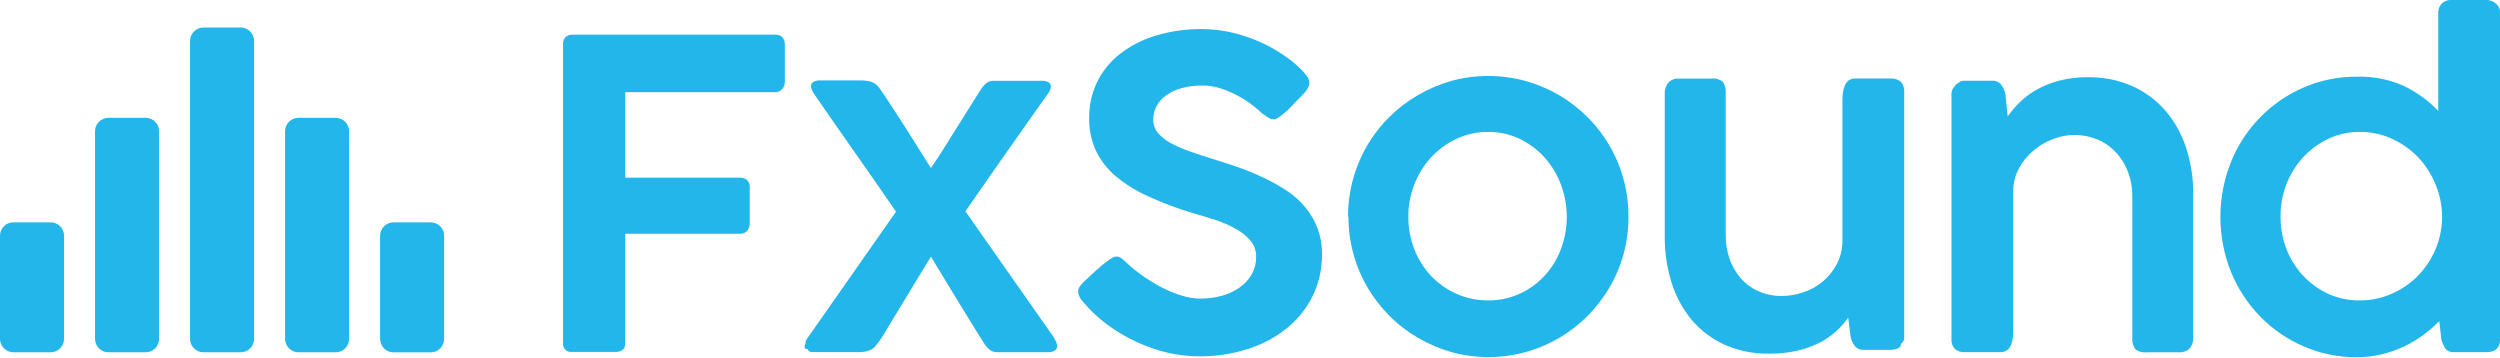
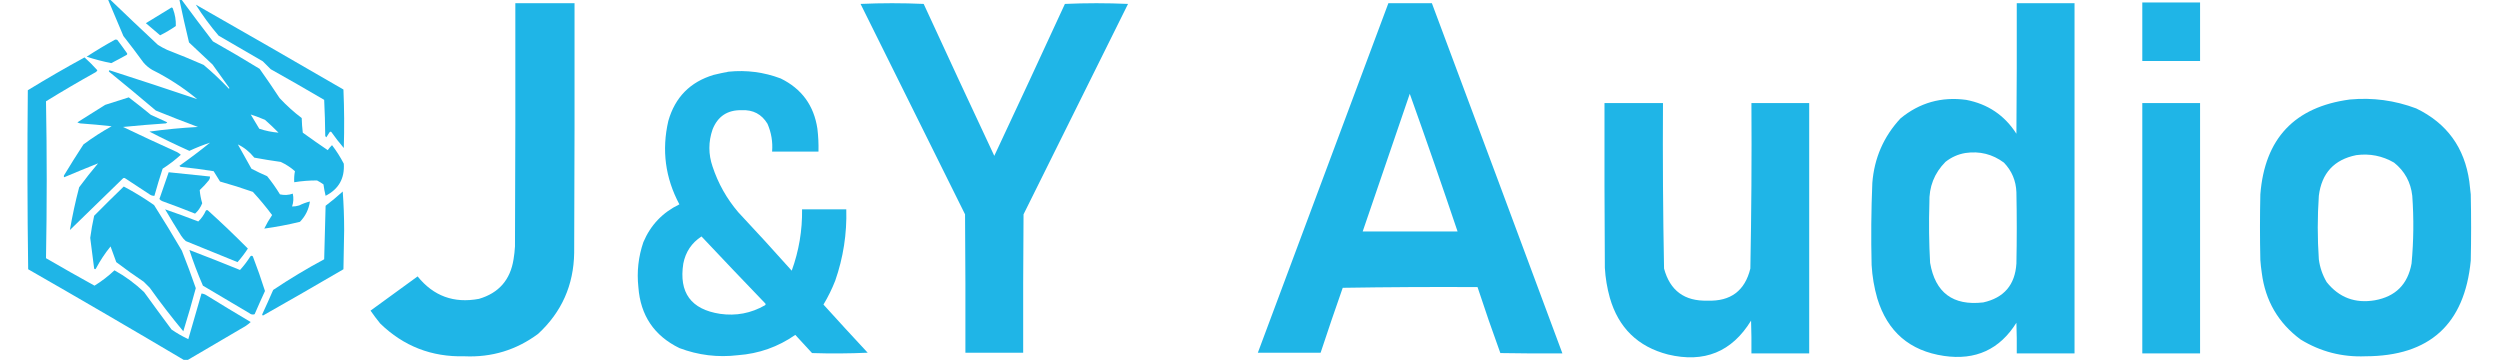
- <svg xmlns="http://www.w3.org/2000/svg" viewBox="0 0 526.19 75.15">
-   <defs>
-     <style>.cls-1{fill:#23B6EB;}</style>
-   </defs>
-   <g id="Layer_2" data-name="Layer 2">
-     <g id="Layer_1-2" data-name="Layer 1">
-       <rect class="cls-1" x="80" y="46.8" width="13.48" height="27.36" rx="2.83" />
-       <rect class="cls-1" x="60" y="24.8" width="13.48" height="49.35" rx="2.83" />
-       <rect class="cls-1" x="40" y="5.79" width="13.48" height="68.36" rx="2.83" />
-       <rect class="cls-1" x="20" y="24.8" width="13.48" height="49.35" rx="2.83" />
-       <rect class="cls-1" y="46.79" width="13.48" height="27.36" rx="2.83" />
-       <path class="cls-1" d="M118.51,9.36A2,2,0,0,1,119,7.85a2,2,0,0,1,1.37-.56h42.75q2.07,0,2.07,2.16v7.83a2.22,2.22,0,0,1-.54,1.46,1.86,1.86,0,0,1-1.53.66H131.61v18h7.33c1.53,0,3.12,0,4.77,0l4.77,0h7.34a2.16,2.16,0,0,1,1.39.47,1.9,1.9,0,0,1,.59,1.55v7.66a2.33,2.33,0,0,1-.52,1.46,1.73,1.73,0,0,1-1.42.65H131.61v23c0,1.26-.71,1.89-2.12,1.89h-9.18a1.68,1.68,0,0,1-1.8-1.89Z" />
-       <path class="cls-1" d="M170,73.49c-.45,0-.67-.18-.67-.54a1.71,1.71,0,0,1,.22-.68v-.14a1.33,1.33,0,0,1,.13-.53,4,4,0,0,1,.28-.45l18.63-26.6-4.66-6.73-4.23-6.05L175.66,26l-4.16-6a5.16,5.16,0,0,1-.59-1,2.14,2.14,0,0,1-.22-.86,1,1,0,0,1,.47-.88,2.88,2.88,0,0,1,1.6-.34h8.18a8.44,8.44,0,0,1,2.1.21,3.54,3.54,0,0,1,1.35.65,5,5,0,0,1,1,1.17l1.15,1.71Q189,24.35,191.3,28t4.63,7.38c.81-1.17,1.66-2.46,2.54-3.85s1.78-2.82,2.68-4.28L203.81,23q1.31-2.12,2.47-3.92a6.26,6.26,0,0,1,1.4-1.64A2.6,2.6,0,0,1,209.3,17h10a2.75,2.75,0,0,1,1.35.3,1,1,0,0,1,.54.92,2.57,2.57,0,0,1-.58,1.44c-1.48,2.07-2.89,4.08-4.26,6s-2.74,3.92-4.14,5.89l-4.3,6.13c-1.46,2.1-3,4.36-4.72,6.79q4.64,6.57,9.2,13.12t9.21,13.12a10.05,10.05,0,0,1,.63,1.1,2.45,2.45,0,0,1,.27,1.06,1.12,1.12,0,0,1-.45.89,2.53,2.53,0,0,1-1.58.37H209.93a2.55,2.55,0,0,1-1.62-.5,5.77,5.77,0,0,1-1.26-1.49l-1.17-1.84q-2.53-4.1-5-8.14T195.93,54L186,70.38A19.88,19.88,0,0,1,184.14,73a3.32,3.32,0,0,1-1.26.79,6.29,6.29,0,0,1-1.53.31,14.61,14.61,0,0,1-1.62,0c-.54,0-1.07,0-1.58,0h-7.24A.88.88,0,0,1,170,73.49Z" />
-       <path class="cls-1" d="M268.12,25.11a2.13,2.13,0,0,1-1.08-.29,11.46,11.46,0,0,1-1.13-.79l-.09,0a22.47,22.47,0,0,0-2.2-1.89,22.72,22.72,0,0,0-3-1.94A22,22,0,0,0,257,18.63a12.44,12.44,0,0,0-3.9-.63,16.15,16.15,0,0,0-4.45.56,10.37,10.37,0,0,0-3.24,1.53,6.67,6.67,0,0,0-2,2.28,6,6,0,0,0-.68,2.79,4.26,4.26,0,0,0,1,2.83,9.31,9.31,0,0,0,2.74,2.16,26.54,26.54,0,0,0,4,1.73q2.25.79,4.73,1.56,2.83.86,5.62,1.84a51.12,51.12,0,0,1,5.34,2.23A37.61,37.61,0,0,1,271,40.25a18.11,18.11,0,0,1,3.81,3.47,16,16,0,0,1,2.52,4.36,15.21,15.21,0,0,1,.92,5.42,19.54,19.54,0,0,1-2,8.87,20.13,20.13,0,0,1-5.47,6.77,24.82,24.82,0,0,1-8.19,4.32A32.72,32.72,0,0,1,252.46,75a29.82,29.82,0,0,1-6.89-.81A33.42,33.42,0,0,1,239,71.87a35.41,35.41,0,0,1-6-3.58,30,30,0,0,1-5-4.71v.05l-.09-.18a3.28,3.28,0,0,1-1-2.07,1.79,1.79,0,0,1,.27-.94,5.35,5.35,0,0,1,.81-1L229.51,58c.45-.39.93-.82,1.44-1.3a19.78,19.78,0,0,1,1.53-1.31,17.06,17.06,0,0,1,1.42-1,2.13,2.13,0,0,1,1-.4,1.9,1.9,0,0,1,1.17.4,8.44,8.44,0,0,1,.9.77l.18.18h0a31.21,31.21,0,0,0,3.53,2.83,37,37,0,0,0,4,2.41,24,24,0,0,0,4.12,1.66,13.31,13.31,0,0,0,3.84.61,16.52,16.52,0,0,0,4.64-.63,11.84,11.84,0,0,0,3.73-1.78,8.47,8.47,0,0,0,2.48-2.76,7.3,7.3,0,0,0,.9-3.61,5.16,5.16,0,0,0-1.17-3.39,10.66,10.66,0,0,0-3.06-2.48A24,24,0,0,0,256,46.35q-2.37-.76-4.75-1.44a71.82,71.82,0,0,1-9.61-3.6A29.4,29.4,0,0,1,234.73,37a16.29,16.29,0,0,1-4.12-5.4,16.06,16.06,0,0,1-1.37-6.73,17.05,17.05,0,0,1,1.69-7.63,16.87,16.87,0,0,1,4.79-5.89,23.1,23.1,0,0,1,7.47-3.83A32.6,32.6,0,0,1,253,6.12a28.79,28.79,0,0,1,8.33,1.28,32.69,32.69,0,0,1,7.83,3.54c.72.44,1.45,1,2.2,1.52s1.44,1.15,2.07,1.74a12,12,0,0,1,1.56,1.71,2.59,2.59,0,0,1,.6,1.42,2.54,2.54,0,0,1-.27,1.1,4.33,4.33,0,0,1-.67,1l-1.35,1.44v-.05c-.45.49-.92,1-1.4,1.49a16.52,16.52,0,0,1-1.44,1.37c-.48.41-.91.75-1.3,1A1.85,1.85,0,0,1,268.12,25.11Z" />
-       <path class="cls-1" d="M283.73,45.63a29.42,29.42,0,0,1,8.68-21,30,30,0,0,1,6-4.59,30.69,30.69,0,0,1,7-3,29.76,29.76,0,0,1,15.67,0,29.58,29.58,0,0,1,13,7.56,29.36,29.36,0,0,1,8.67,21,29.13,29.13,0,0,1-4,14.92,30.65,30.65,0,0,1-4.63,6,29.36,29.36,0,0,1-13,7.58,29.49,29.49,0,0,1-15.67,0,29.84,29.84,0,0,1-7-3,29,29,0,0,1-6-4.61,30.27,30.27,0,0,1-4.63-6,29.27,29.27,0,0,1-4-14.92Zm12.69,0a18.56,18.56,0,0,0,1.26,6.82,17.26,17.26,0,0,0,3.51,5.6,16.71,16.71,0,0,0,5.34,3.78,16.08,16.08,0,0,0,6.72,1.4,15.66,15.66,0,0,0,6.6-1.4,16.4,16.4,0,0,0,5.24-3.78,17.26,17.26,0,0,0,3.44-5.6,19.32,19.32,0,0,0,0-13.62,18,18,0,0,0-3.44-5.69,16.77,16.77,0,0,0-5.24-3.91,15,15,0,0,0-6.6-1.46,15.37,15.37,0,0,0-6.72,1.46,17.07,17.07,0,0,0-5.34,3.91,18,18,0,0,0-3.51,5.69A18.65,18.65,0,0,0,296.42,45.63Z" />
-       <path class="cls-1" d="M400.1,72.36a.94.94,0,0,1-.33.77,2.16,2.16,0,0,1-.84.38,5.91,5.91,0,0,1-1.08.13l-1,0h-4.55a2.25,2.25,0,0,1-1.93-.84,4.69,4.69,0,0,1-.86-1.91L389,66.83a16.19,16.19,0,0,1-6,5.28,20,20,0,0,1-4.65,1.69,25.8,25.8,0,0,1-6,.63,22.18,22.18,0,0,1-9.45-1.91,19.81,19.81,0,0,1-6.86-5.22,23,23,0,0,1-4.21-7.81,31.54,31.54,0,0,1-1.44-9.67v-30a3.49,3.49,0,0,1,.77-2.45,2.81,2.81,0,0,1,2.2-.83h6.84a3.23,3.23,0,0,1,2.41.67,3.58,3.58,0,0,1,.61,2.39v30a15.09,15.09,0,0,0,.74,4.66,12.51,12.51,0,0,0,2.23,4.07,10.94,10.94,0,0,0,3.71,2.88,11.81,11.81,0,0,0,5.2,1.08,14.16,14.16,0,0,0,4.32-.72,12.57,12.57,0,0,0,4.09-2.2,12.16,12.16,0,0,0,3.06-3.72,10.67,10.67,0,0,0,1.22-5.19V21.24a15.16,15.16,0,0,1,.09-1.64,5.54,5.54,0,0,1,.38-1.53,3,3,0,0,1,.81-1.13,2.2,2.2,0,0,1,1.42-.42h7.42a3,3,0,0,1,2.19.72,2.8,2.8,0,0,1,.69,2V71A1.49,1.49,0,0,1,400.1,72.36Z" />
-       <path class="cls-1" d="M411.31,18.27a2.48,2.48,0,0,1,1-.9,1.52,1.52,0,0,1,1.08-.38l1.35,0h4.55a2.24,2.24,0,0,1,1.93.86,4.92,4.92,0,0,1,.86,1.89l.49,4.77a20.25,20.25,0,0,1,2.55-3,17.08,17.08,0,0,1,3.57-2.65,20.48,20.48,0,0,1,4.73-1.89,22.85,22.85,0,0,1,6-.72,22.37,22.37,0,0,1,9.45,1.91,20.19,20.19,0,0,1,7,5.25,22.7,22.7,0,0,1,4.29,7.83,31,31,0,0,1,1.47,9.67v30a3.42,3.42,0,0,1-.77,2.43,2.88,2.88,0,0,1-2.2.81h-6.84a3.24,3.24,0,0,1-2.41-.68,3.55,3.55,0,0,1-.61-2.38v-30a13.75,13.75,0,0,0-.81-4.65,12.73,12.73,0,0,0-2.36-4.07,11.49,11.49,0,0,0-3.85-2.88,12.6,12.6,0,0,0-9.61-.25,14,14,0,0,0-4.07,2.36A13,13,0,0,0,425,35.3a10.34,10.34,0,0,0-1.26,4.93V69.39a16.32,16.32,0,0,1-.09,1.71,5.36,5.36,0,0,1-.38,1.53,2.66,2.66,0,0,1-.83,1.08,2.28,2.28,0,0,1-1.4.41h-7.42a3,3,0,0,1-2.19-.7,2.73,2.73,0,0,1-.69-2V19.62A2.3,2.3,0,0,1,411.31,18.27Z" />
-       <path class="cls-1" d="M513.41,67.59a29.15,29.15,0,0,1-3.49,3A24.54,24.54,0,0,1,505.83,73a25.63,25.63,0,0,1-4.64,1.6,21.85,21.85,0,0,1-5.1.58,27.59,27.59,0,0,1-11.32-2.32,28.83,28.83,0,0,1-9.14-6.32,29.32,29.32,0,0,1-6.09-9.38,31.13,31.13,0,0,1,0-23,28.83,28.83,0,0,1,15.23-15.71,27.75,27.75,0,0,1,11.32-2.31A22.65,22.65,0,0,1,505.76,18a24.89,24.89,0,0,1,7.43,5.34V2.7a2.7,2.7,0,0,1,.72-1.93A2.71,2.71,0,0,1,516,0h7.38a3,3,0,0,1,1.93.74,2.42,2.42,0,0,1,.9,2V71.42c0,1.79-1,2.7-2.88,2.7h-6.75a2.15,2.15,0,0,1-1.84-.68,6.78,6.78,0,0,1-.9-2ZM480,45.63a18.56,18.56,0,0,0,1.26,6.82,17.26,17.26,0,0,0,3.51,5.6A16.9,16.9,0,0,0,490,61.83a15.74,15.74,0,0,0,6.64,1.4,16.55,16.55,0,0,0,6.71-1.38,17.45,17.45,0,0,0,5.49-3.73,18.21,18.21,0,0,0,3.71-5.49A17.67,17.67,0,0,0,514,46v-.32a17.55,17.55,0,0,0-1.35-6.8A18.48,18.48,0,0,0,509,33.14a17.92,17.92,0,0,0-5.51-3.91,16,16,0,0,0-6.82-1.46A15.05,15.05,0,0,0,490,29.23a17.29,17.29,0,0,0-5.28,3.91,18,18,0,0,0-3.51,5.69A18.65,18.65,0,0,0,480,45.63Z" />
-     </g>
+ <svg xmlns="http://www.w3.org/2000/svg" version="1.1" width="3505px" height="505px" style="shape-rendering:geometricPrecision; text-rendering:geometricPrecision; image-rendering:optimizeQuality; fill-rule:evenodd; clip-rule:evenodd">
+   <g>
+     <path style="opacity:1" fill="#1fb5e7" d="M 151.5,-0.5 C 152.5,-0.5 153.5,-0.5 154.5,-0.5C 176.635,20.8 198.969,41.967 221.5,63C 225.674,65.588 230.007,67.921 234.5,70C 251.661,76.609 268.661,83.609 285.5,91C 297.937,101.435 309.771,112.602 321,124.5C 321.667,123.833 321.667,123.167 321,122.5C 313.333,111.833 305.667,101.167 298,90.5C 286.917,80.148 275.917,69.815 265,59.5C 260.179,39.558 255.679,19.558 251.5,-0.5C 252.5,-0.5 253.5,-0.5 254.5,-0.5C 268.926,19.105 283.592,38.605 298.5,58C 320.593,70.435 342.427,83.268 364,96.5C 373.581,109.993 382.914,123.66 392,137.5C 401.578,147.769 411.911,157.102 423,165.5C 423.186,172.414 423.686,179.247 424.5,186C 436.028,194.361 447.695,202.528 459.5,210.5C 461.273,207.94 463.273,205.607 465.5,203.5C 471.736,211.623 477.236,220.29 482,229.5C 483.347,250.144 474.847,265.144 456.5,274.5C 455.238,269.224 454.238,263.891 453.5,258.5C 450.632,256.468 447.632,254.635 444.5,253C 433.776,252.936 423.11,253.769 412.5,255.5C 412.195,250.238 412.529,245.072 413.5,240C 407.438,234.642 400.771,230.309 393.5,227C 381.108,225.278 368.774,223.278 356.5,221C 349.853,212.778 342.186,206.611 333.5,202.5C 339.833,213.833 346.167,225.167 352.5,236.5C 359.67,240.282 367.003,243.782 374.5,247C 381.083,255.084 387.083,263.584 392.5,272.5C 398.605,273.902 404.605,273.569 410.5,271.5C 411.825,277.6 411.492,283.6 409.5,289.5C 412.91,289.543 416.243,289.043 419.5,288C 424.314,285.59 429.314,283.756 434.5,282.5C 432.895,293.542 428.229,303.042 420.5,311C 403.983,315.004 387.316,318.17 370.5,320.5C 373.668,313.97 377.335,307.636 381.5,301.5C 373.065,290.229 364.065,279.396 354.5,269C 339.325,263.664 323.992,258.831 308.5,254.5C 305.4,249.655 302.4,244.821 299.5,240C 284.225,237.562 268.891,235.562 253.5,234C 252.692,233.692 252.025,233.192 251.5,232.5C 266.154,222.164 280.487,211.331 294.5,200C 284.714,203.215 275.048,207.048 265.5,211.5C 246.564,203.032 227.897,194.032 209.5,184.5C 232.049,181.393 254.716,179.226 277.5,178C 257.752,170.629 238.085,162.962 218.5,155C 197.018,136.762 175.351,118.762 153.5,101C 152.289,100.107 152.289,99.274 153.5,98.5C 194.72,111.741 235.72,125.241 276.5,139C 257.119,122.972 236.119,109.305 213.5,98C 208.748,95.252 204.581,91.752 201,87.5C 191.91,74.987 182.576,62.654 173,50.5C 165.721,33.483 158.555,16.483 151.5,-0.5 Z M 351.5,160.5 C 358.247,162.695 364.914,165.195 371.5,168C 378.025,173.769 384.358,179.769 390.5,186C 381.318,185.263 372.318,183.43 363.5,180.5C 359.489,173.806 355.489,167.139 351.5,160.5 Z" />
+   </g>
+   <g>
+     <path style="opacity:1" fill="#1fb5e7" d="M 3003.5,3.5 C 3030.5,3.5 3057.5,3.5 3084.5,3.5C 3084.5,30.833 3084.5,58.167 3084.5,85.5C 3057.5,85.5 3030.5,85.5 3003.5,85.5C 3003.5,58.167 3003.5,30.833 3003.5,3.5 Z" />
+   </g>
+   <g>
+     <path style="opacity:1" fill="#1fb5e7" d="M 722.5,4.5 C 750.167,4.5 777.833,4.5 805.5,4.5C 805.667,121.167 805.5,237.834 805,354.5C 804.301,399.715 787.467,437.548 754.5,468C 723.903,490.75 689.403,501.25 651,499.5C 605.062,500.64 565.729,485.307 533,453.5C 528.257,447.679 523.757,441.679 519.5,435.5C 541.5,419.5 563.5,403.5 585.5,387.5C 607.66,415.06 636.327,425.56 671.5,419C 699.331,410.828 715.497,392.328 720,363.5C 720.997,357.539 721.663,351.539 722,345.5C 722.5,231.834 722.667,118.167 722.5,4.5 Z" />
+   </g>
+   <g>
+     <path style="opacity:1" fill="#1fb5e7" d="M 1206.5,5.5 C 1235.9,4.168 1265.4,4.168 1295,5.5C 1327.73,76.62 1360.73,147.62 1394,218.5C 1427.27,147.62 1460.27,76.62 1493,5.5C 1522.43,4.172 1551.93,4.172 1581.5,5.5C 1532.67,103.833 1483.83,202.167 1435,300.5C 1434.5,365.166 1434.33,429.832 1434.5,494.5C 1407.5,494.5 1380.5,494.5 1353.5,494.5C 1353.67,429.832 1353.5,365.166 1353,300.5C 1304.24,202.019 1255.41,103.686 1206.5,5.5 Z" />
+   </g>
+   <g>
+     <path style="opacity:1" fill="#1fb5e7" d="M 1946.5,4.5 C 1966.83,4.5 1987.17,4.5 2007.5,4.5C 2068.7,168.089 2129.7,331.756 2190.5,495.5C 2161.5,495.667 2132.5,495.5 2103.5,495C 2092.33,464.335 2081.67,433.502 2071.5,402.5C 2008.5,402.167 1945.5,402.5 1882.5,403.5C 1871.87,433.759 1861.53,464.093 1851.5,494.5C 1822.17,494.5 1792.83,494.5 1763.5,494.5C 1824.49,331.177 1885.49,167.844 1946.5,4.5 Z M 1976.5,131.5 C 1999.41,195.546 2021.74,259.879 2043.5,324.5C 1999.17,324.5 1954.83,324.5 1910.5,324.5C 1932.5,260.178 1954.5,195.845 1976.5,131.5 Z" />
+   </g>
+   <g>
+     <path style="opacity:1" fill="#1fb5e7" d="M 2827.5,4.5 C 2854.5,4.5 2881.5,4.5 2908.5,4.5C 2908.5,168.167 2908.5,331.833 2908.5,495.5C 2881.5,495.5 2854.5,495.5 2827.5,495.5C 2827.67,481.163 2827.5,466.829 2827,452.5C 2803.57,489.956 2769.74,505.456 2725.5,499C 2677.43,491.937 2646.26,465.104 2632,418.5C 2627.57,403.137 2624.9,387.47 2624,371.5C 2623.07,333.146 2623.4,294.813 2625,256.5C 2627.72,221.586 2640.88,191.42 2664.5,166C 2691.2,143.998 2721.87,135.331 2756.5,140C 2786.9,145.771 2810.4,161.604 2827,187.5C 2827.5,126.501 2827.67,65.501 2827.5,4.5 Z M 2755.5,214.5 C 2775.48,211.59 2793.48,216.09 2809.5,228C 2820.57,239.536 2826.41,253.369 2827,269.5C 2827.67,302.833 2827.67,336.167 2827,369.5C 2825.12,399.374 2809.62,417.541 2780.5,424C 2738.06,428.885 2713.23,410.385 2706,368.5C 2704.46,340.52 2704.12,312.52 2705,284.5C 2704.34,262.001 2711.84,242.835 2727.5,227C 2735.83,220.398 2745.16,216.231 2755.5,214.5 Z" />
+   </g>
+   <g>
+     <path style="opacity:1" fill="#1fb5e7" d="M 274.5,6.5 C 343.636,45.902 412.636,85.569 481.5,125.5C 482.667,152.827 482.833,180.161 482,207.5C 475.804,200.271 469.971,192.771 464.5,185C 463.551,184.383 462.718,184.549 462,185.5C 460.5,187.833 459,190.167 457.5,192.5C 456.808,191.975 456.308,191.308 456,190.5C 455.826,173.593 455.326,156.759 454.5,140C 429.663,125.414 404.663,111.081 379.5,97C 375.833,93.333 372.167,89.667 368.5,86C 347.833,74 327.167,62 306.5,50C 294.716,36.241 284.049,21.741 274.5,6.5 Z" />
+   </g>
+   <g>
+     <path style="opacity:1" fill="#1fb5e7" d="M 240.5,10.5 C 241.586,10.62 242.253,11.287 242.5,12.5C 245.466,20.332 246.8,28.332 246.5,36.5C 239.496,41.337 232.163,45.671 224.5,49.5C 217.833,43.833 211.167,38.167 204.5,32.5C 216.528,25.155 228.528,17.822 240.5,10.5 Z" />
+   </g>
+   <g>
+     <path style="opacity:1" fill="#1fb5e7" d="M 161.5,55.5 C 162.552,55.35 163.552,55.517 164.5,56C 169.122,62.078 173.622,68.245 178,74.5C 178.617,75.449 178.451,76.282 177.5,77C 170.397,80.968 163.23,84.801 156,88.5C 144.29,86.198 132.79,83.198 121.5,79.5C 134.53,70.986 147.863,62.986 161.5,55.5 Z" />
+   </g>
+   <g>
+     <path style="opacity:1" fill="#1fb5e7" d="M 263.5,504.5 C 261.5,504.5 259.5,504.5 257.5,504.5C 185.224,461.689 112.558,419.355 39.5,377.5C 38.333,293.835 38.167,210.169 39,126.5C 65.091,110.535 91.591,95.202 118.5,80.5C 124.833,86.167 130.833,92.167 136.5,98.5C 136.023,99.478 135.357,100.311 134.5,101C 110.838,114.162 87.505,127.829 64.5,142C 65.833,215.333 65.833,288.667 64.5,362C 87.042,375.103 109.708,387.936 132.5,400.5C 142.52,394.324 151.854,387.157 160.5,379C 175.469,387.273 189.303,397.44 202,409.5C 214.711,427.089 227.545,444.589 240.5,462C 247.958,467.146 255.791,471.646 264,475.5C 270.275,454.178 276.442,432.844 282.5,411.5C 285.016,411.755 287.35,412.589 289.5,414C 310.035,426.699 330.702,439.199 351.5,451.5C 349.334,453.493 347.001,455.327 344.5,457C 317.437,472.86 290.437,488.693 263.5,504.5 Z" />
+   </g>
+   <g>
+     <path style="opacity:1" fill="#1fb5e7" d="M 1021.5,100.5 C 1046.63,97.963 1070.97,101.129 1094.5,110C 1123.97,124.415 1141.14,147.915 1146,180.5C 1147.28,191.127 1147.78,201.793 1147.5,212.5C 1125.83,212.5 1104.17,212.5 1082.5,212.5C 1083.57,198.931 1081.41,185.931 1076,173.5C 1067.83,160.08 1055.83,153.746 1040,154.5C 1020,153.995 1006.33,162.995 999,181.5C 993.071,198.818 993.071,216.151 999,233.5C 1006.88,257.264 1018.88,278.598 1035,297.5C 1060.37,324.534 1085.37,351.867 1110,379.5C 1120.08,351.751 1124.92,323.084 1124.5,293.5C 1145.17,293.5 1165.83,293.5 1186.5,293.5C 1187.44,327.789 1182.27,361.122 1171,393.5C 1166.43,405.144 1160.93,416.311 1154.5,427C 1174.98,449.65 1195.65,472.15 1216.5,494.5C 1190.51,495.667 1164.51,495.833 1138.5,495C 1130.67,486.5 1122.83,478 1115,469.5C 1090.87,486.323 1064.04,495.823 1034.5,498C 1006.3,501.35 978.962,498.016 952.5,488C 917.061,470.668 897.894,442.168 895,402.5C 892.661,380.955 894.994,359.955 902,339.5C 912.162,315.504 928.995,297.838 952.5,286.5C 932.698,249.455 927.532,210.455 937,169.5C 946.429,136.405 967.595,114.905 1000.5,105C 1007.59,103.269 1014.59,101.769 1021.5,100.5 Z M 983.5,331.5 C 1013.1,362.938 1042.93,394.271 1073,425.5C 1073.62,426.449 1073.45,427.282 1072.5,428C 1052.95,439.204 1031.95,443.204 1009.5,440C 968.79,433.759 951.623,410.259 958,369.5C 961.21,353.151 969.71,340.484 983.5,331.5 Z" />
+   </g>
+   <g>
+     <path style="opacity:1" fill="#1fb5e7" d="M 180.5,136.5 C 190.939,144.429 201.273,152.595 211.5,161C 219.197,164.517 226.864,168.017 234.5,171.5C 233.975,172.192 233.308,172.692 232.5,173C 212.472,174.357 192.472,176.024 172.5,178C 196.713,189.607 221.046,200.94 245.5,212C 248.533,213.178 251.199,214.844 253.5,217C 245.628,224.19 237.128,230.69 228,236.5C 223.857,249.095 220.023,261.762 216.5,274.5C 214.345,274.628 212.345,274.128 210.5,273C 198.833,265.333 187.167,257.667 175.5,250C 174.5,249.333 173.5,249.333 172.5,250C 147.64,274.194 122.807,298.361 98,322.5C 101.428,302.365 105.761,282.365 111,262.5C 119.453,251.046 128.286,239.879 137.5,229C 121.694,235.277 105.86,241.777 90,248.5C 89.333,247.5 89.333,246.5 90,245.5C 98.75,230.998 107.75,216.665 117,202.5C 129.571,193.128 142.738,184.628 156.5,177C 141.865,175.383 127.198,174.05 112.5,173C 111.062,172.781 109.729,172.281 108.5,171.5C 121.5,163.333 134.5,155.167 147.5,147C 158.633,143.565 169.633,140.065 180.5,136.5 Z" />
+   </g>
+   <g>
+     <path style="opacity:1" fill="#1fb5e7" d="M 3294.5,139.5 C 3326.52,136.543 3357.52,140.71 3387.5,152C 3430.48,172.735 3455.32,206.901 3462,254.5C 3462.8,260.485 3463.47,266.485 3464,272.5C 3464.67,303.5 3464.67,334.5 3464,365.5C 3455.35,454.641 3406.19,499.308 3316.5,499.5C 3283.7,500.885 3253.37,493.052 3225.5,476C 3194.14,452.819 3175.98,421.653 3171,382.5C 3170.09,376.527 3169.43,370.527 3169,364.5C 3168.33,333.833 3168.33,303.167 3169,272.5C 3175.15,194.192 3216.98,149.859 3294.5,139.5 Z M 3303.5,217.5 C 3322.46,214.99 3340.12,218.49 3356.5,228C 3371.36,239.879 3379.86,255.379 3382,274.5C 3384.27,306.208 3383.94,337.874 3381,369.5C 3375.7,398.626 3358.54,415.793 3329.5,421C 3301.81,425.666 3279.31,417.166 3262,395.5C 3256.14,385.584 3252.47,374.917 3251,363.5C 3249,333.833 3249,304.167 3251,274.5C 3254.94,242.738 3272.44,223.738 3303.5,217.5 Z" />
+   </g>
+   <g>
+     <path style="opacity:1" fill="#1fb5e7" d="M 2249.5,144.5 C 2276.83,144.5 2304.17,144.5 2331.5,144.5C 2331.02,221.864 2331.52,299.198 2333,376.5C 2341.33,407.473 2361.67,422.473 2394,421.5C 2426.36,422.68 2446.36,407.68 2454,376.5C 2455.48,299.191 2455.98,221.858 2455.5,144.5C 2482.5,144.5 2509.5,144.5 2536.5,144.5C 2536.5,261.5 2536.5,378.5 2536.5,495.5C 2509.5,495.5 2482.5,495.5 2455.5,495.5C 2455.67,480.163 2455.5,464.83 2455,449.5C 2428.12,493.376 2389.28,509.21 2338.5,497C 2296.24,486.077 2269.08,459.577 2257,417.5C 2253.15,403.754 2250.82,389.754 2250,375.5C 2249.5,298.501 2249.33,221.501 2249.5,144.5 Z" />
+   </g>
+   <g>
+     <path style="opacity:1" fill="#1fb5e7" d="M 3003.5,144.5 C 3030.5,144.5 3057.5,144.5 3084.5,144.5C 3084.5,261.5 3084.5,378.5 3084.5,495.5C 3057.5,495.5 3030.5,495.5 3003.5,495.5C 3003.5,378.5 3003.5,261.5 3003.5,144.5 Z" />
+   </g>
+   <g>
+     <path style="opacity:1" fill="#1fb5e7" d="M 236.5,241.5 C 255.836,243.426 275.169,245.426 294.5,247.5C 294.509,249.308 294.009,250.975 293,252.5C 289.034,257.467 284.701,262.134 280,266.5C 280.512,272.73 281.679,278.897 283.5,285C 281.23,290.753 277.897,295.586 273.5,299.5C 258.282,293.392 242.949,287.559 227.5,282C 225.884,281.385 224.551,280.385 223.5,279C 227.932,266.537 232.266,254.037 236.5,241.5 Z" />
+   </g>
+   <g>
+     <path style="opacity:1" fill="#1fb5e7" d="M 173.5,261.5 C 188.151,269.248 202.317,277.915 216,287.5C 229.397,308.57 242.397,329.903 255,351.5C 261.893,368.846 268.393,386.346 274.5,404C 269.051,424.339 263.218,444.505 257,464.5C 240.568,444.737 224.901,424.404 210,403.5C 207.167,400.667 204.333,397.833 201.5,395C 188.388,386.221 175.555,377.055 163,367.5C 160.333,360.167 157.667,352.833 155,345.5C 147.185,355.155 140.352,365.489 134.5,376.5C 133.726,377.711 132.893,377.711 132,376.5C 130.057,362.18 128.224,347.847 126.5,333.5C 127.881,323.092 129.715,312.759 132,302.5C 145.728,288.604 159.562,274.938 173.5,261.5 Z" />
+   </g>
+   <g>
+     <path style="opacity:1" fill="#1fb5e7" d="M 480.5,268.5 C 481.833,286.321 482.5,304.488 482.5,323C 482.167,341.167 481.833,359.333 481.5,377.5C 443.997,399.419 406.33,421.086 368.5,442.5C 368.167,442 367.833,441.5 367.5,441C 372.804,429.559 377.97,418.059 383,406.5C 406.087,391.035 429.92,376.702 454.5,363.5C 455.167,338.5 455.833,313.5 456.5,288.5C 464.836,282.157 472.836,275.491 480.5,268.5 Z" />
+   </g>
+   <g>
+     <path style="opacity:1" fill="#1fb5e7" d="M 231.5,293.5 C 247.108,298.869 262.608,304.536 278,310.5C 282.473,306.191 285.973,301.191 288.5,295.5C 289.365,294.417 290.365,294.251 291.5,295C 310.648,312.314 329.314,330.147 347.5,348.5C 343.152,355.193 338.318,361.526 333,367.5C 308.85,357.671 284.684,347.838 260.5,338C 257.979,335.78 255.812,333.28 254,330.5C 246.247,318.264 238.747,305.93 231.5,293.5 Z" />
+   </g>
+   <g>
+     <path style="opacity:1" fill="#1fb5e7" d="M 265.5,350.5 C 289.257,359.543 312.924,368.877 336.5,378.5C 341.877,372.617 346.711,366.284 351,359.5C 352.183,358.269 353.349,358.269 354.5,359.5C 360.664,375.492 366.331,391.658 371.5,408C 366.536,418.762 361.703,429.595 357,440.5C 354.353,441.464 351.853,440.964 349.5,439C 327.833,426.167 306.167,413.333 284.5,400.5C 277.377,384.131 271.044,367.464 265.5,350.5 Z" />
  </g>
</svg>
